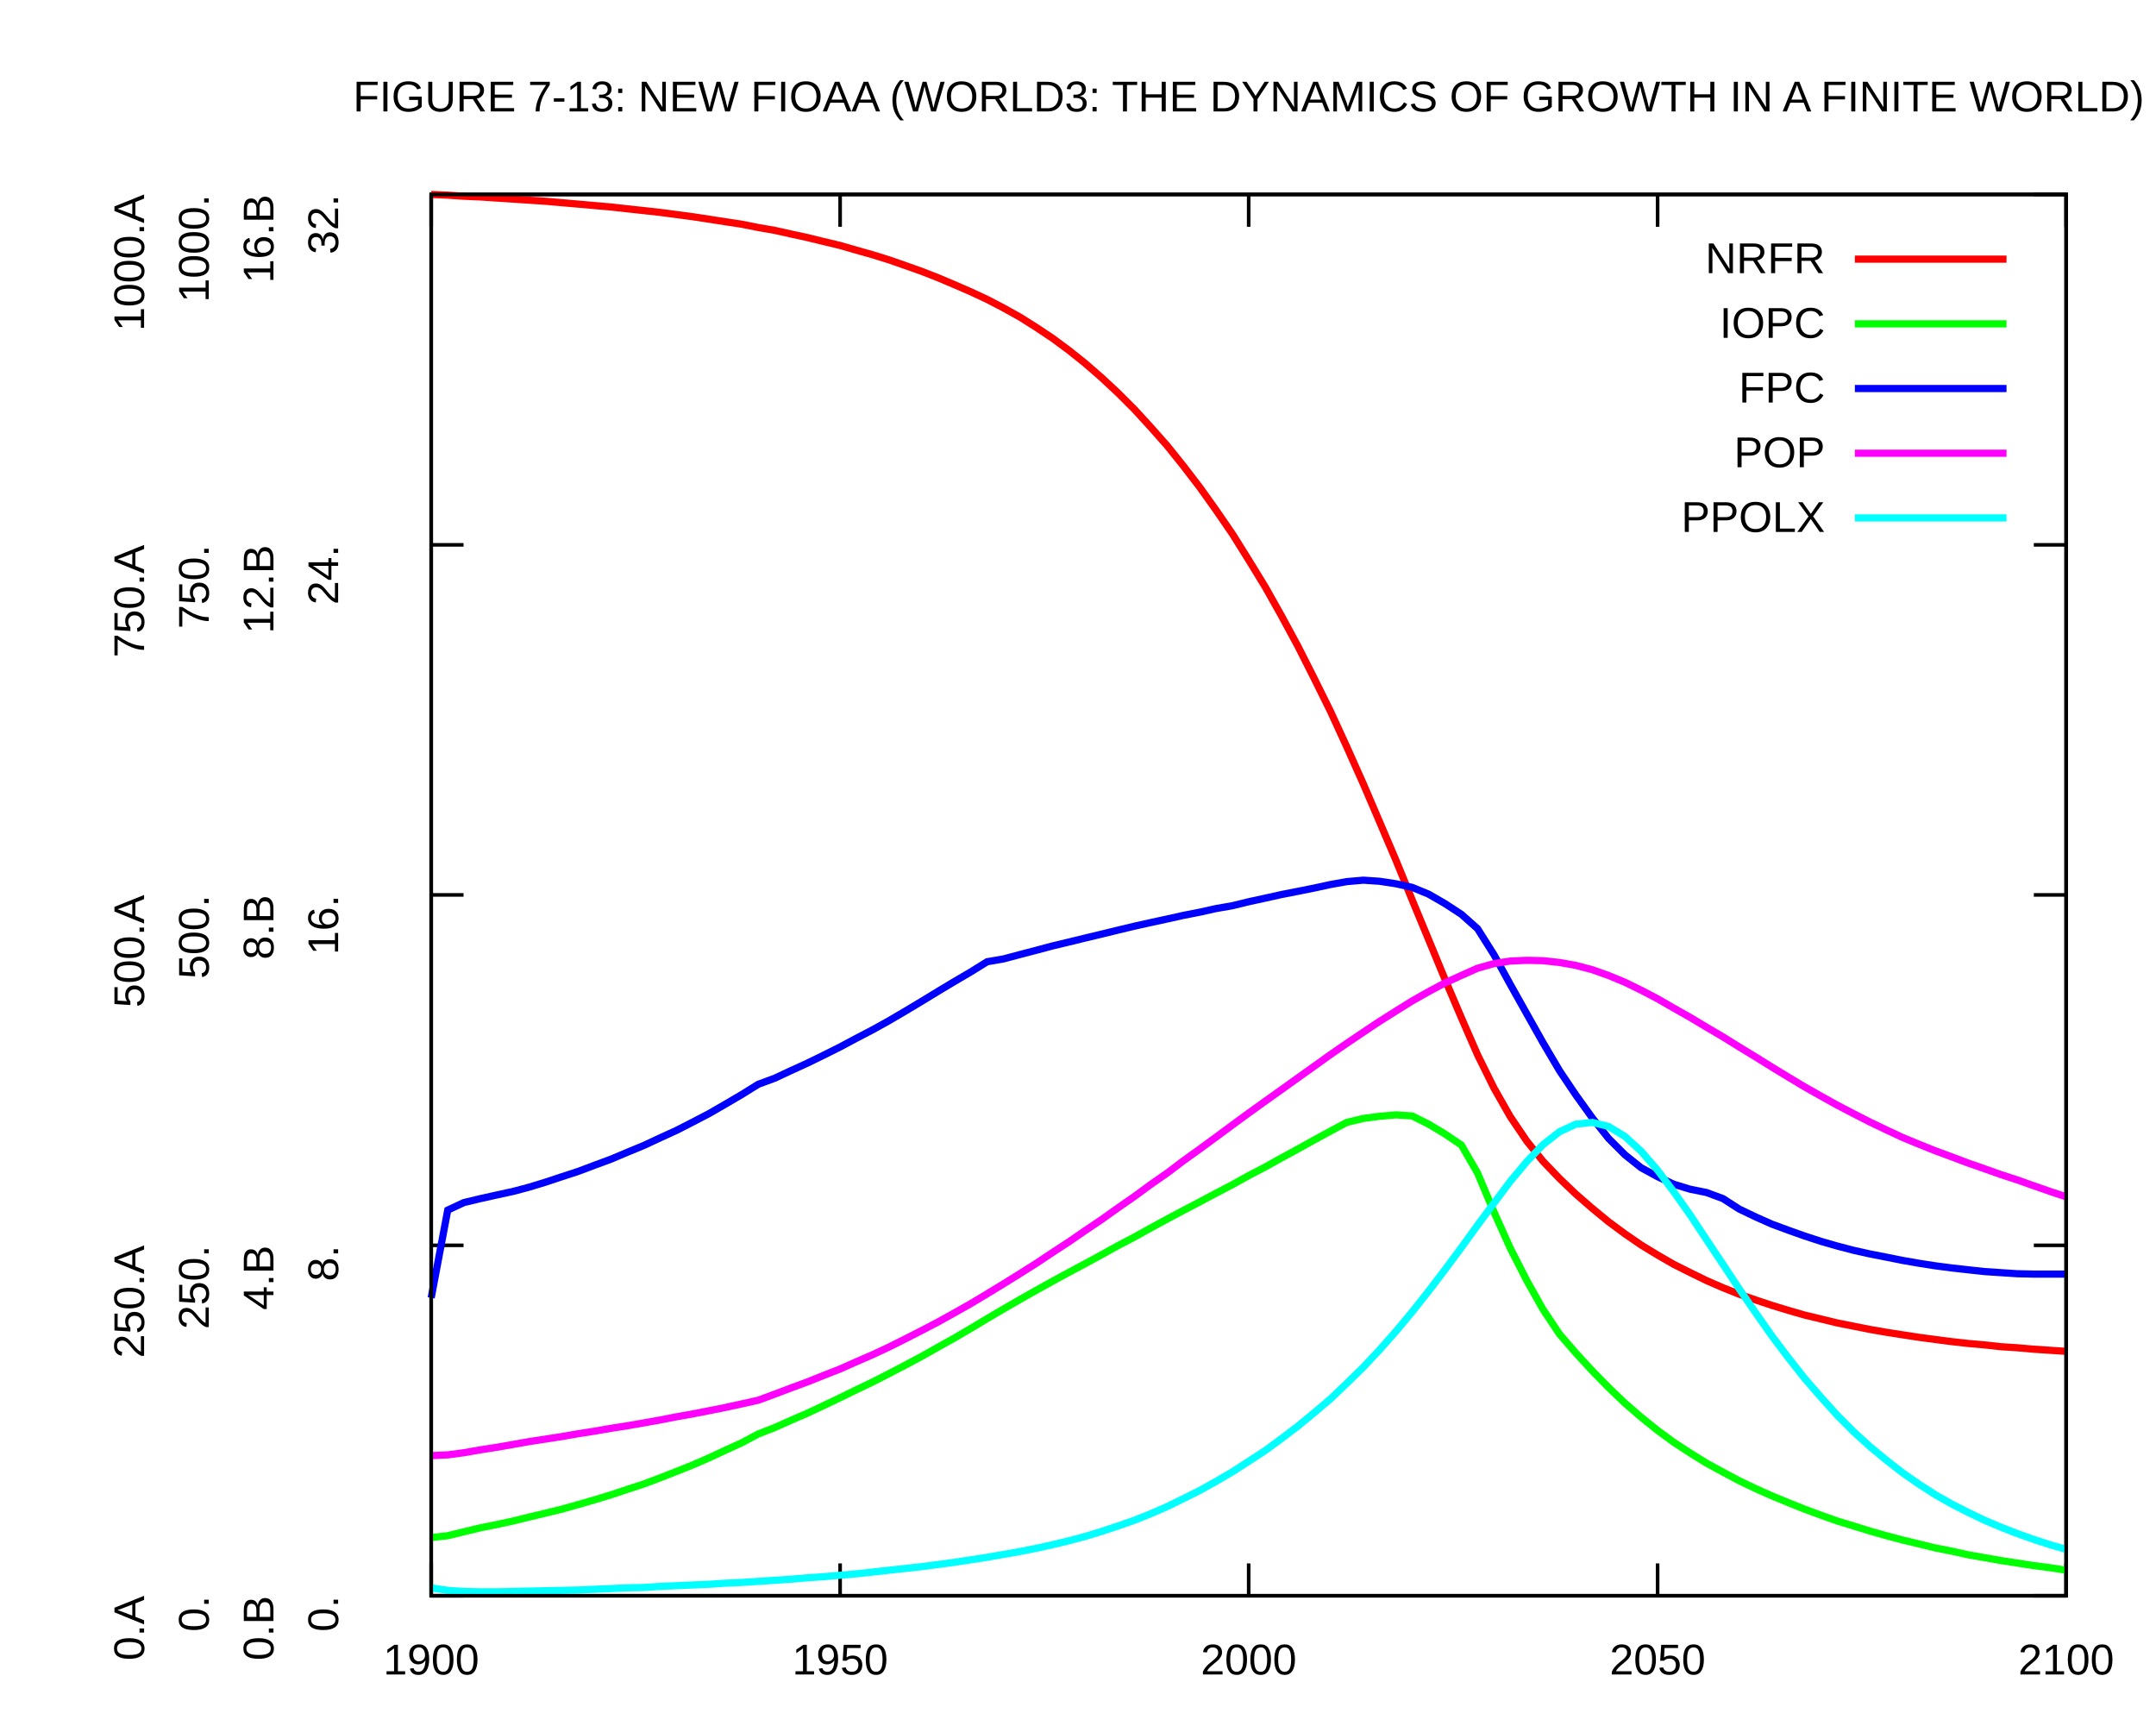
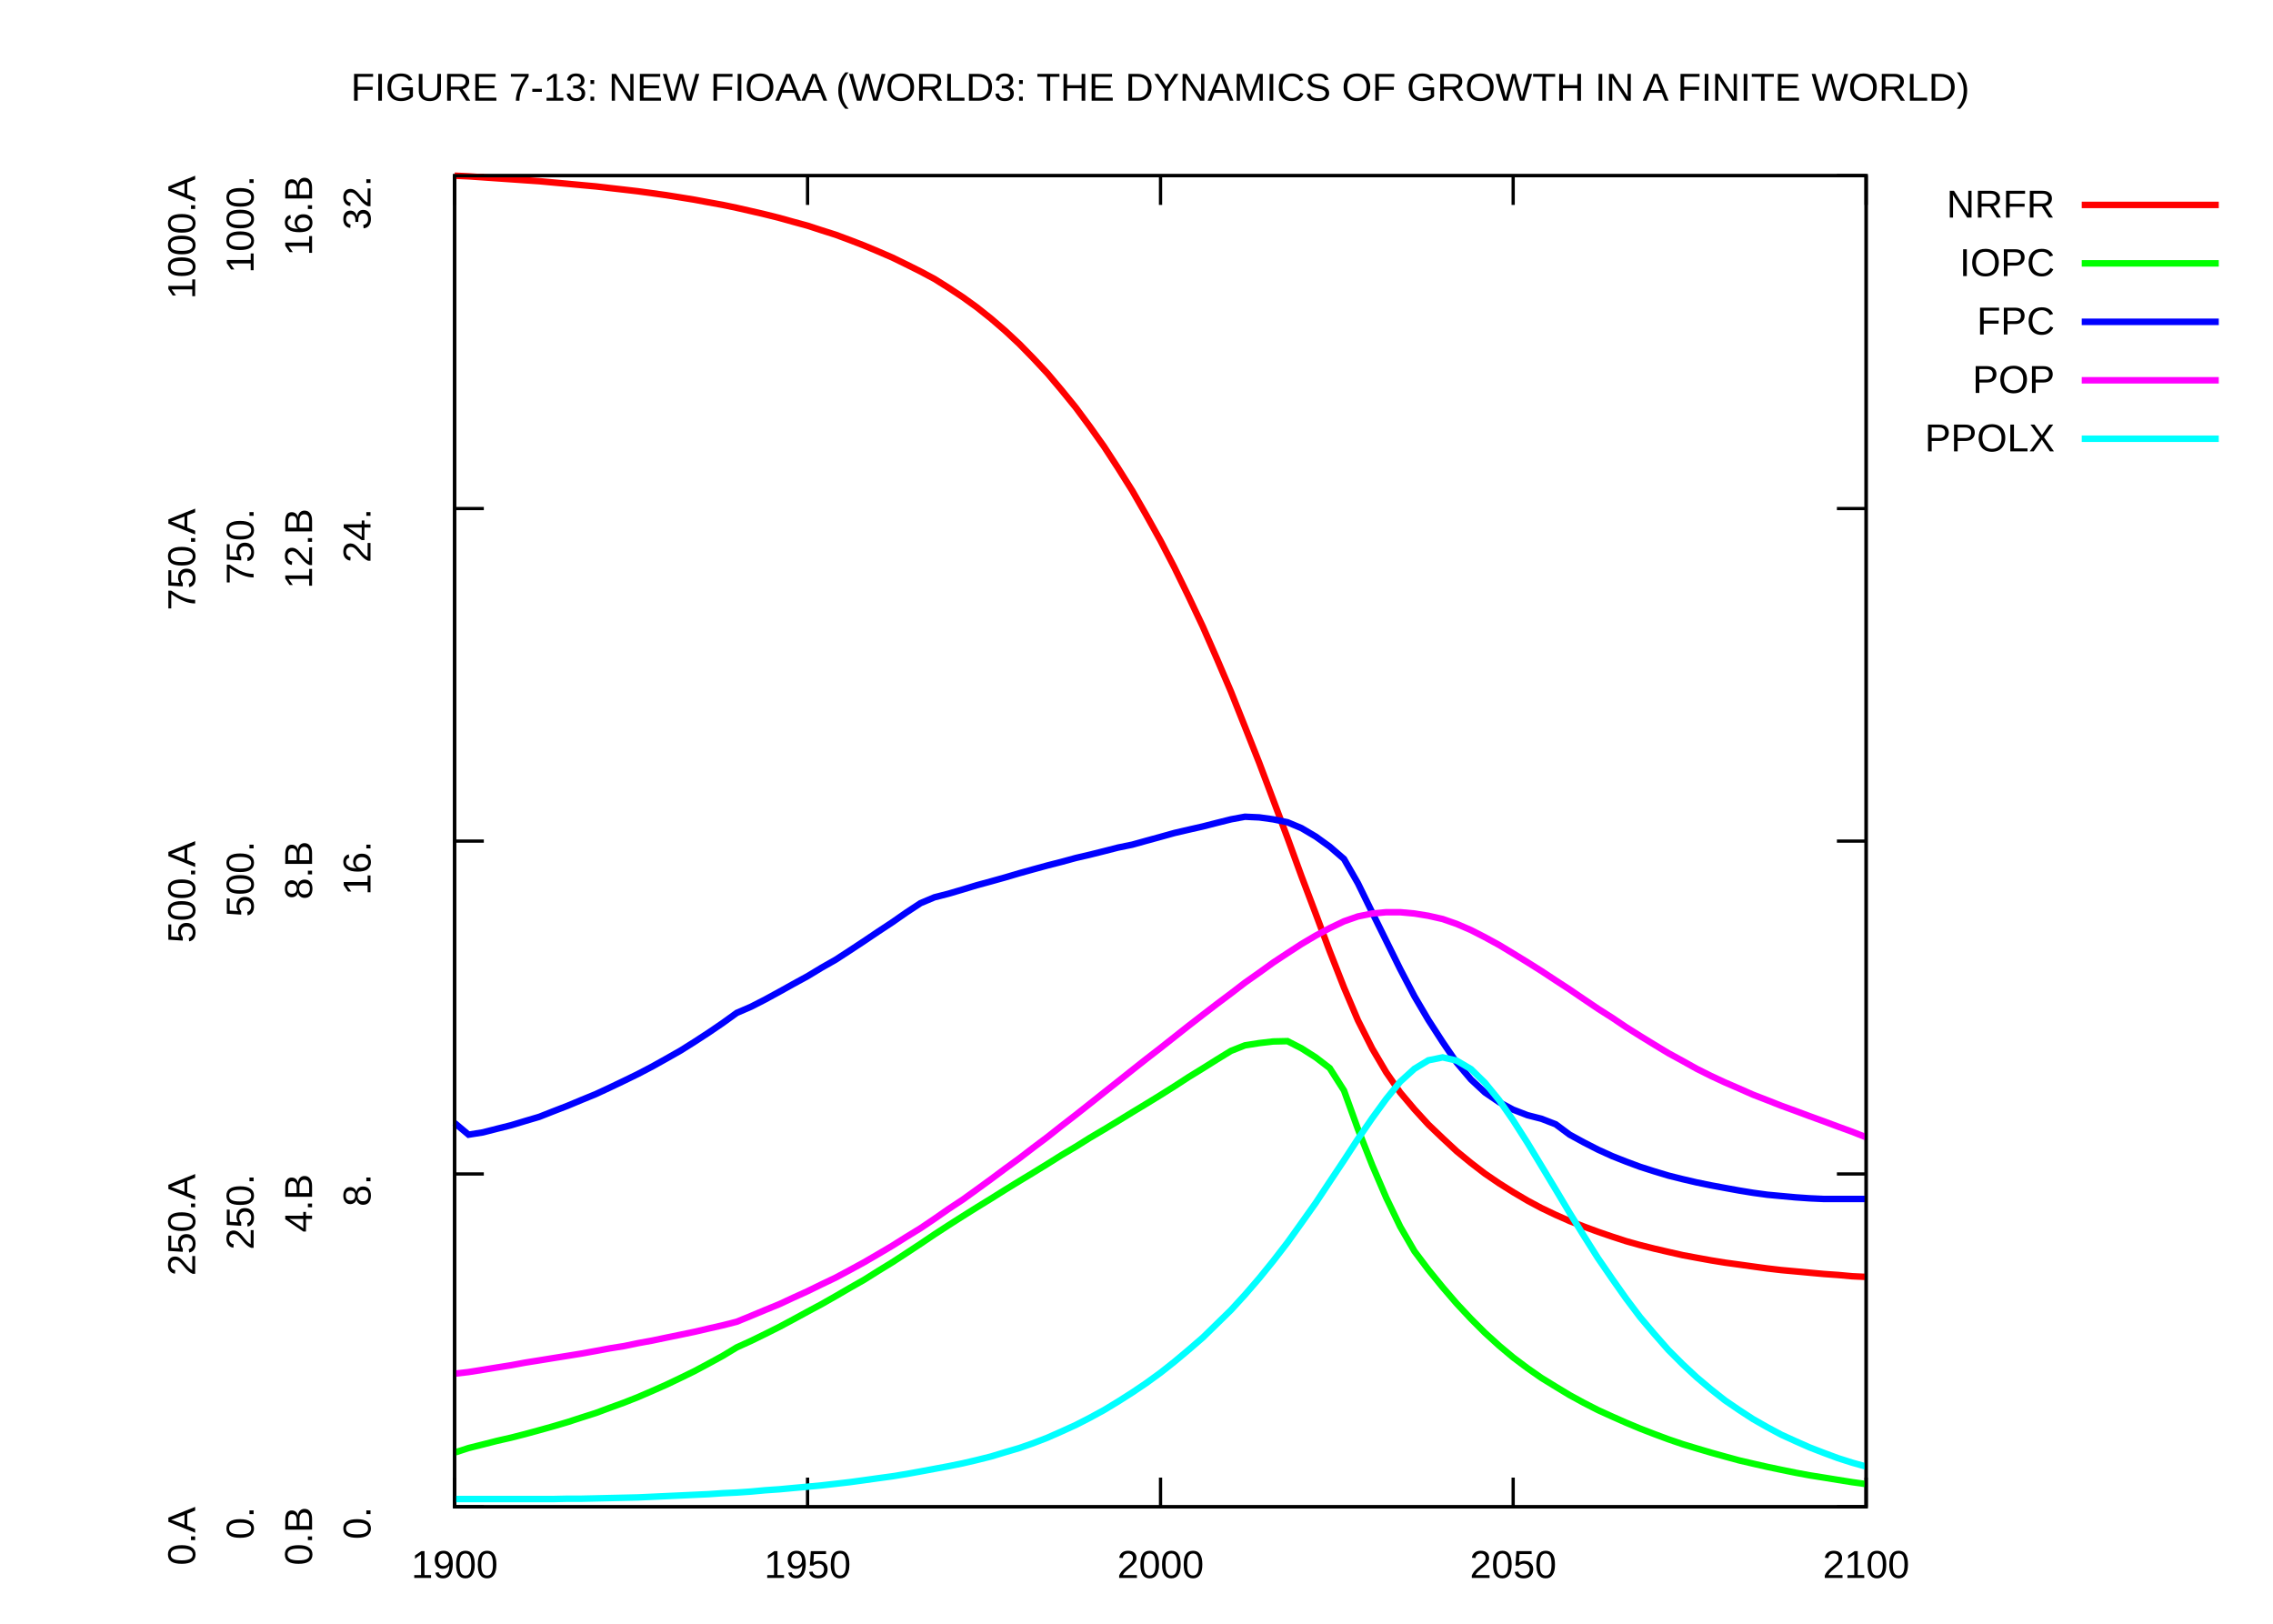
- <svg xmlns="http://www.w3.org/2000/svg" xmlns:xlink="http://www.w3.org/1999/xlink" width="600" height="480" viewBox="0 0 600 480">
+ <svg xmlns="http://www.w3.org/2000/svg" xmlns:xlink="http://www.w3.org/1999/xlink" width="700" height="500" viewBox="0 0 700 500">
  <g id="gnuplot_canvas">
-     <rect x="0" y="0" width="600" height="480" fill="none" />
+     <rect x="0" y="0" width="700" height="500" fill="none" />
    <defs>
      <circle id="gpDot" r="0.5" stroke-width="0.5" stroke="currentColor" />
      <path id="gpPt0" stroke-width="0.222" stroke="currentColor" d="M-1,0 h2 M0,-1 v2" />
      <path id="gpPt1" stroke-width="0.222" stroke="currentColor" d="M-1,-1 L1,1 M1,-1 L-1,1" />
      <path id="gpPt2" stroke-width="0.222" stroke="currentColor" d="M-1,0 L1,0 M0,-1 L0,1 M-1,-1 L1,1 M-1,1 L1,-1" />
      <rect id="gpPt3" stroke-width="0.222" stroke="currentColor" x="-1" y="-1" width="2" height="2" />
      <rect id="gpPt4" stroke-width="0.222" stroke="currentColor" fill="currentColor" x="-1" y="-1" width="2" height="2" />
      <circle id="gpPt5" stroke-width="0.222" stroke="currentColor" cx="0" cy="0" r="1" />
      <use xlink:href="#gpPt5" id="gpPt6" fill="currentColor" stroke="none" />
      <path id="gpPt7" stroke-width="0.222" stroke="currentColor" d="M0,-1.33 L-1.33,0.67 L1.33,0.67 z" />
      <use xlink:href="#gpPt7" id="gpPt8" fill="currentColor" stroke="none" />
      <use xlink:href="#gpPt7" id="gpPt9" stroke="currentColor" transform="rotate(180)" />
      <use xlink:href="#gpPt9" id="gpPt10" fill="currentColor" stroke="none" />
      <use xlink:href="#gpPt3" id="gpPt11" stroke="currentColor" transform="rotate(45)" />
      <use xlink:href="#gpPt11" id="gpPt12" fill="currentColor" stroke="none" />
      <path id="gpPt13" stroke-width="0.222" stroke="currentColor" d="M0,1.330 L1.265,0.411 L0.782,-1.067 L-0.782,-1.076 L-1.265,0.411 z" />
      <use xlink:href="#gpPt13" id="gpPt14" fill="currentColor" stroke="none" />
      <filter id="textbox" filterUnits="objectBoundingBox" x="0" y="0" height="1" width="1">
        <feFlood flood-color="white" flood-opacity="1" result="bgnd" />
        <feComposite in="SourceGraphic" in2="bgnd" operator="atop" />
      </filter>
      <filter id="greybox" filterUnits="objectBoundingBox" x="0" y="0" height="1" width="1">
        <feFlood flood-color="lightgrey" flood-opacity="1" result="grey" />
        <feComposite in="SourceGraphic" in2="grey" operator="atop" />
      </filter>
    </defs>
    <g fill="none" color="white" stroke="black" stroke-width="1.00" stroke-linecap="butt" stroke-linejoin="miter">
</g>
    <g fill="none" color="black" stroke="currentColor" stroke-width="1.00" stroke-linecap="butt" stroke-linejoin="miter">
-       <path stroke="black" d="M120.0,444.0 L129.0,444.0 M575.0,444.0 L566.0,444.0  " />
-       <g transform="translate(40.1,444.0) rotate(-90)" stroke="none" fill="black" font-family="Arial" font-size="12.00" text-anchor="end">
+       <path stroke="black" d="M140.0,464.0 L149.0,464.0 M574.7,464.0 L565.7,464.0  " />
+       <g transform="translate(60.1,464.0) rotate(-90)" stroke="none" fill="black" font-family="Arial" font-size="12.00" text-anchor="end">
        <text>
          <tspan font-family="Arial">0.A</tspan>
        </text>
      </g>
-       <g transform="translate(58.1,444.0) rotate(-90)" stroke="none" fill="black" font-family="Arial" font-size="12.00" text-anchor="end">
+       <g transform="translate(78.1,464.0) rotate(-90)" stroke="none" fill="black" font-family="Arial" font-size="12.00" text-anchor="end">
        <text>
          <tspan font-family="Arial">0.</tspan>
        </text>
      </g>
-       <g transform="translate(76.1,444.0) rotate(-90)" stroke="none" fill="black" font-family="Arial" font-size="12.00" text-anchor="end">
+       <g transform="translate(96.1,464.0) rotate(-90)" stroke="none" fill="black" font-family="Arial" font-size="12.00" text-anchor="end">
        <text>
          <tspan font-family="Arial">0.B</tspan>
        </text>
      </g>
-       <g transform="translate(94.1,444.0) rotate(-90)" stroke="none" fill="black" font-family="Arial" font-size="12.00" text-anchor="end">
+       <g transform="translate(114.1,464.0) rotate(-90)" stroke="none" fill="black" font-family="Arial" font-size="12.00" text-anchor="end">
        <text>
          <tspan font-family="Arial">0.</tspan>
        </text>
      </g>
    </g>
    <g fill="none" color="black" stroke="currentColor" stroke-width="1.00" stroke-linecap="butt" stroke-linejoin="miter">
-       <path stroke="black" d="M120.0,346.5 L129.0,346.5 M575.0,346.5 L566.0,346.5  " />
-       <g transform="translate(40.1,346.5) rotate(-90)" stroke="none" fill="black" font-family="Arial" font-size="12.00" text-anchor="end">
+       <path stroke="black" d="M140.0,361.5 L149.0,361.5 M574.7,361.5 L565.7,361.5  " />
+       <g transform="translate(60.1,361.5) rotate(-90)" stroke="none" fill="black" font-family="Arial" font-size="12.00" text-anchor="end">
        <text>
          <tspan font-family="Arial">250.A</tspan>
        </text>
      </g>
-       <g transform="translate(58.1,346.5) rotate(-90)" stroke="none" fill="black" font-family="Arial" font-size="12.00" text-anchor="end">
+       <g transform="translate(78.1,361.5) rotate(-90)" stroke="none" fill="black" font-family="Arial" font-size="12.00" text-anchor="end">
        <text>
          <tspan font-family="Arial">250.</tspan>
        </text>
      </g>
-       <g transform="translate(76.1,346.5) rotate(-90)" stroke="none" fill="black" font-family="Arial" font-size="12.00" text-anchor="end">
+       <g transform="translate(96.1,361.5) rotate(-90)" stroke="none" fill="black" font-family="Arial" font-size="12.00" text-anchor="end">
        <text>
          <tspan font-family="Arial">4.B</tspan>
        </text>
      </g>
-       <g transform="translate(94.1,346.5) rotate(-90)" stroke="none" fill="black" font-family="Arial" font-size="12.00" text-anchor="end">
+       <g transform="translate(114.1,361.5) rotate(-90)" stroke="none" fill="black" font-family="Arial" font-size="12.00" text-anchor="end">
        <text>
          <tspan font-family="Arial">8.</tspan>
        </text>
      </g>
    </g>
    <g fill="none" color="black" stroke="currentColor" stroke-width="1.00" stroke-linecap="butt" stroke-linejoin="miter">
-       <path stroke="black" d="M120.0,249.0 L129.0,249.0 M575.0,249.0 L566.0,249.0  " />
-       <g transform="translate(40.1,249.0) rotate(-90)" stroke="none" fill="black" font-family="Arial" font-size="12.00" text-anchor="end">
+       <path stroke="black" d="M140.0,259.0 L149.0,259.0 M574.7,259.0 L565.7,259.0  " />
+       <g transform="translate(60.1,259.0) rotate(-90)" stroke="none" fill="black" font-family="Arial" font-size="12.00" text-anchor="end">
        <text>
          <tspan font-family="Arial">500.A</tspan>
        </text>
      </g>
-       <g transform="translate(58.1,249.0) rotate(-90)" stroke="none" fill="black" font-family="Arial" font-size="12.00" text-anchor="end">
+       <g transform="translate(78.1,259.0) rotate(-90)" stroke="none" fill="black" font-family="Arial" font-size="12.00" text-anchor="end">
        <text>
          <tspan font-family="Arial">500.</tspan>
        </text>
      </g>
-       <g transform="translate(76.1,249.0) rotate(-90)" stroke="none" fill="black" font-family="Arial" font-size="12.00" text-anchor="end">
+       <g transform="translate(96.1,259.0) rotate(-90)" stroke="none" fill="black" font-family="Arial" font-size="12.00" text-anchor="end">
        <text>
          <tspan font-family="Arial">8.B</tspan>
        </text>
      </g>
-       <g transform="translate(94.1,249.0) rotate(-90)" stroke="none" fill="black" font-family="Arial" font-size="12.00" text-anchor="end">
+       <g transform="translate(114.1,259.0) rotate(-90)" stroke="none" fill="black" font-family="Arial" font-size="12.00" text-anchor="end">
        <text>
          <tspan font-family="Arial">16.</tspan>
        </text>
      </g>
    </g>
    <g fill="none" color="black" stroke="currentColor" stroke-width="1.00" stroke-linecap="butt" stroke-linejoin="miter">
-       <path stroke="black" d="M120.0,151.6 L129.0,151.6 M575.0,151.6 L566.0,151.6  " />
-       <g transform="translate(40.1,151.6) rotate(-90)" stroke="none" fill="black" font-family="Arial" font-size="12.00" text-anchor="end">
+       <path stroke="black" d="M140.0,156.6 L149.0,156.6 M574.7,156.6 L565.7,156.6  " />
+       <g transform="translate(60.1,156.6) rotate(-90)" stroke="none" fill="black" font-family="Arial" font-size="12.00" text-anchor="end">
        <text>
          <tspan font-family="Arial">750.A</tspan>
        </text>
      </g>
-       <g transform="translate(58.1,151.6) rotate(-90)" stroke="none" fill="black" font-family="Arial" font-size="12.00" text-anchor="end">
+       <g transform="translate(78.1,156.6) rotate(-90)" stroke="none" fill="black" font-family="Arial" font-size="12.00" text-anchor="end">
        <text>
          <tspan font-family="Arial">750.</tspan>
        </text>
      </g>
-       <g transform="translate(76.1,151.6) rotate(-90)" stroke="none" fill="black" font-family="Arial" font-size="12.00" text-anchor="end">
+       <g transform="translate(96.1,156.6) rotate(-90)" stroke="none" fill="black" font-family="Arial" font-size="12.00" text-anchor="end">
        <text>
          <tspan font-family="Arial">12.B</tspan>
        </text>
      </g>
-       <g transform="translate(94.1,151.6) rotate(-90)" stroke="none" fill="black" font-family="Arial" font-size="12.00" text-anchor="end">
+       <g transform="translate(114.1,156.6) rotate(-90)" stroke="none" fill="black" font-family="Arial" font-size="12.00" text-anchor="end">
        <text>
          <tspan font-family="Arial">24.</tspan>
        </text>
      </g>
    </g>
    <g fill="none" color="black" stroke="currentColor" stroke-width="1.00" stroke-linecap="butt" stroke-linejoin="miter">
-       <path stroke="black" d="M120.0,54.1 L129.0,54.1 M575.0,54.1 L566.0,54.1  " />
-       <g transform="translate(40.1,54.1) rotate(-90)" stroke="none" fill="black" font-family="Arial" font-size="12.00" text-anchor="end">
+       <path stroke="black" d="M140.0,54.1 L149.0,54.1 M574.7,54.1 L565.7,54.1  " />
+       <g transform="translate(60.1,54.1) rotate(-90)" stroke="none" fill="black" font-family="Arial" font-size="12.00" text-anchor="end">
        <text>
          <tspan font-family="Arial">1000.A</tspan>
        </text>
      </g>
-       <g transform="translate(58.1,54.1) rotate(-90)" stroke="none" fill="black" font-family="Arial" font-size="12.00" text-anchor="end">
+       <g transform="translate(78.1,54.1) rotate(-90)" stroke="none" fill="black" font-family="Arial" font-size="12.00" text-anchor="end">
        <text>
          <tspan font-family="Arial">1000.</tspan>
        </text>
      </g>
-       <g transform="translate(76.1,54.1) rotate(-90)" stroke="none" fill="black" font-family="Arial" font-size="12.00" text-anchor="end">
+       <g transform="translate(96.1,54.1) rotate(-90)" stroke="none" fill="black" font-family="Arial" font-size="12.00" text-anchor="end">
        <text>
          <tspan font-family="Arial">16.B</tspan>
        </text>
      </g>
-       <g transform="translate(94.1,54.1) rotate(-90)" stroke="none" fill="black" font-family="Arial" font-size="12.00" text-anchor="end">
+       <g transform="translate(114.1,54.1) rotate(-90)" stroke="none" fill="black" font-family="Arial" font-size="12.00" text-anchor="end">
        <text>
          <tspan font-family="Arial">32.</tspan>
        </text>
      </g>
    </g>
    <g fill="none" color="black" stroke="currentColor" stroke-width="1.00" stroke-linecap="butt" stroke-linejoin="miter">
-       <path stroke="black" d="M120.0,444.0 L120.0,435.0 M120.0,54.1 L120.0,63.1  " />
-       <g transform="translate(120.0,465.9)" stroke="none" fill="black" font-family="Arial" font-size="12.00" text-anchor="middle">
+       <path stroke="black" d="M140.0,464.0 L140.0,455.0 M140.0,54.1 L140.0,63.1  " />
+       <g transform="translate(140.0,485.9)" stroke="none" fill="black" font-family="Arial" font-size="12.00" text-anchor="middle">
        <text>
          <tspan font-family="Arial"> 1900</tspan>
        </text>
      </g>
    </g>
    <g fill="none" color="black" stroke="currentColor" stroke-width="1.00" stroke-linecap="butt" stroke-linejoin="miter">
-       <path stroke="black" d="M233.8,444.0 L233.8,435.0 M233.8,54.1 L233.8,63.1  " />
-       <g transform="translate(233.8,465.9)" stroke="none" fill="black" font-family="Arial" font-size="12.00" text-anchor="middle">
+       <path stroke="black" d="M248.7,464.0 L248.7,455.0 M248.7,54.1 L248.7,63.1  " />
+       <g transform="translate(248.7,485.9)" stroke="none" fill="black" font-family="Arial" font-size="12.00" text-anchor="middle">
        <text>
          <tspan font-family="Arial"> 1950</tspan>
        </text>
      </g>
    </g>
    <g fill="none" color="black" stroke="currentColor" stroke-width="1.00" stroke-linecap="butt" stroke-linejoin="miter">
-       <path stroke="black" d="M347.5,444.0 L347.5,435.0 M347.5,54.1 L347.5,63.1  " />
-       <g transform="translate(347.5,465.9)" stroke="none" fill="black" font-family="Arial" font-size="12.00" text-anchor="middle">
+       <path stroke="black" d="M357.4,464.0 L357.4,455.0 M357.4,54.1 L357.4,63.1  " />
+       <g transform="translate(357.4,485.9)" stroke="none" fill="black" font-family="Arial" font-size="12.00" text-anchor="middle">
        <text>
          <tspan font-family="Arial"> 2000</tspan>
        </text>
      </g>
    </g>
    <g fill="none" color="black" stroke="currentColor" stroke-width="1.00" stroke-linecap="butt" stroke-linejoin="miter">
-       <path stroke="black" d="M461.3,444.0 L461.3,435.0 M461.3,54.1 L461.3,63.1  " />
-       <g transform="translate(461.3,465.9)" stroke="none" fill="black" font-family="Arial" font-size="12.00" text-anchor="middle">
+       <path stroke="black" d="M466.0,464.0 L466.0,455.0 M466.0,54.1 L466.0,63.1  " />
+       <g transform="translate(466.0,485.9)" stroke="none" fill="black" font-family="Arial" font-size="12.00" text-anchor="middle">
        <text>
          <tspan font-family="Arial"> 2050</tspan>
        </text>
      </g>
    </g>
    <g fill="none" color="black" stroke="currentColor" stroke-width="1.00" stroke-linecap="butt" stroke-linejoin="miter">
-       <path stroke="black" d="M575.0,444.0 L575.0,435.0 M575.0,54.1 L575.0,63.1  " />
-       <g transform="translate(575.0,465.9)" stroke="none" fill="black" font-family="Arial" font-size="12.00" text-anchor="middle">
+       <path stroke="black" d="M574.7,464.0 L574.7,455.0 M574.7,54.1 L574.7,63.1  " />
+       <g transform="translate(574.7,485.9)" stroke="none" fill="black" font-family="Arial" font-size="12.00" text-anchor="middle">
        <text>
          <tspan font-family="Arial"> 2100</tspan>
        </text>
      </g>
    </g>
    <g fill="none" color="black" stroke="currentColor" stroke-width="1.00" stroke-linecap="butt" stroke-linejoin="miter">
</g>
    <g fill="none" color="black" stroke="currentColor" stroke-width="1.00" stroke-linecap="butt" stroke-linejoin="miter">
-       <path stroke="black" d="M120.0,54.1 L120.0,444.0 L575.0,444.0 L575.0,54.1 L120.0,54.1 Z  " />
-     </g>
-     <g fill="none" color="black" stroke="currentColor" stroke-width="1.00" stroke-linecap="butt" stroke-linejoin="miter">
-       <g transform="translate(347.5,31.0)" stroke="none" fill="black" font-family="Arial" font-size="12.00" text-anchor="middle">
+       <path stroke="black" d="M140.0,54.1 L140.0,464.0 L574.7,464.0 L574.7,54.1 L140.0,54.1 Z  " />
+     </g>
+     <g fill="none" color="black" stroke="currentColor" stroke-width="1.00" stroke-linecap="butt" stroke-linejoin="miter">
+       <g transform="translate(357.3,31.0)" stroke="none" fill="black" font-family="Arial" font-size="12.00" text-anchor="middle">
        <text>
          <tspan font-family="Arial">FIGURE 7-13: NEW FIOAA (WORLD3: THE DYNAMICS OF GROWTH IN A FINITE WORLD)</tspan>
        </text>
      </g>
    </g>
    <g id="gnuplot_plot_1">
      <g fill="none" color="white" stroke="black" stroke-width="2.00" stroke-linecap="butt" stroke-linejoin="miter">
</g>
      <g fill="none" color="black" stroke="currentColor" stroke-width="2.00" stroke-linecap="butt" stroke-linejoin="miter">
-         <g transform="translate(507.9,76.0)" stroke="none" fill="black" font-family="Arial" font-size="12.00" text-anchor="end">
+         <g transform="translate(632.8,67.0)" stroke="none" fill="black" font-family="Arial" font-size="12.00" text-anchor="end">
          <text>
            <tspan font-family="Arial">NRFR</tspan>
          </text>
        </g>
      </g>
      <g fill="none" color="black" stroke="currentColor" stroke-width="2.00" stroke-linecap="butt" stroke-linejoin="miter">
-         <path stroke="rgb(255,   0,   0)" d="M516.2,72.1 L558.4,72.1 M120.0,54.1 L124.6,54.3 L129.1,54.6 L133.7,54.8 L138.2,55.1 L142.8,55.4   L147.3,55.7 L151.9,56.0 L156.4,56.4 L161.0,56.8 L165.5,57.2 L170.1,57.6 L174.6,58.1 L179.2,58.6   L183.7,59.1 L188.3,59.7 L192.8,60.3 L197.4,61.0 L201.9,61.7 L206.5,62.4 L211.0,63.3 L215.6,64.1   L220.1,65.1 L224.7,66.1 L229.2,67.2 L233.8,68.3 L238.3,69.6 L242.9,70.9 L247.4,72.3 L252.0,73.9   L256.5,75.5 L261.1,77.3 L265.6,79.2 L270.2,81.2 L274.7,83.3 L279.3,85.7 L283.8,88.2 L288.4,91.1   L292.9,94.1 L297.5,97.5 L302.0,101.1 L306.6,105.1 L311.1,109.3 L315.7,113.9 L320.2,118.8 L324.8,124.0   L329.3,129.6 L333.9,135.6 L338.4,141.9 L343.0,148.6 L347.5,155.8 L352.1,163.3 L356.6,171.3 L361.2,179.8   L365.7,188.7 L370.3,198.0 L374.8,207.8 L379.4,218.1 L383.9,228.6 L388.5,239.4 L393.0,250.4 L397.6,261.5   L402.1,272.4 L406.7,283.2 L411.2,293.5 L415.8,302.8 L420.3,310.7 L424.9,317.5 L429.4,323.1 L434.0,327.9   L438.5,332.2 L443.1,336.2 L447.6,339.9 L452.2,343.3 L456.7,346.4 L461.3,349.2 L465.8,351.8 L470.4,354.1   L474.9,356.3 L479.5,358.3 L484.0,360.1 L488.6,361.7 L493.1,363.2 L497.7,364.6 L502.2,365.9 L506.8,367.0   L511.3,368.1 L515.9,369.0 L520.4,369.9 L525.0,370.7 L529.5,371.4 L534.1,372.1 L538.6,372.7 L543.2,373.3   L547.7,373.8 L552.3,374.2 L556.8,374.7 L561.4,375.0 L565.9,375.4 L570.5,375.7 L575.0,376.0  " />
+         <path stroke="rgb(255,   0,   0)" d="M641.1,63.1 L683.3,63.1 M140.0,54.1 L144.3,54.3 L148.7,54.6 L153.0,54.9 L157.4,55.2 L161.7,55.5   L166.1,55.8 L170.4,56.2 L174.8,56.6 L179.1,57.0 L183.5,57.4 L187.8,57.9 L192.2,58.4 L196.5,58.9   L200.9,59.5 L205.2,60.1 L209.6,60.8 L213.9,61.5 L218.2,62.3 L222.6,63.1 L226.9,64.0 L231.3,65.0   L235.6,66.0 L240.0,67.1 L244.3,68.3 L248.7,69.5 L253.0,70.9 L257.4,72.3 L261.7,73.9 L266.1,75.6   L270.4,77.4 L274.8,79.3 L279.1,81.4 L283.5,83.6 L287.8,85.9 L292.1,88.6 L296.5,91.5 L300.8,94.6   L305.2,98.1 L309.5,101.8 L313.9,105.9 L318.2,110.3 L322.6,115.0 L326.9,120.1 L331.3,125.5 L335.6,131.3   L340.0,137.5 L344.3,144.1 L348.7,151.1 L353.0,158.6 L357.4,166.5 L361.7,174.8 L366.0,183.6 L370.4,192.9   L374.7,202.7 L379.1,213.0 L383.4,223.8 L387.8,234.9 L392.1,246.3 L396.5,258.0 L400.8,269.8 L405.2,281.4   L409.5,292.9 L413.9,304.1 L418.2,314.2 L422.6,322.9 L426.9,330.2 L431.2,336.4 L435.6,341.6 L439.9,346.3   L444.3,350.5 L448.6,354.5 L453.0,358.1 L457.3,361.4 L461.7,364.4 L466.0,367.1 L470.4,369.7 L474.7,372.0   L479.1,374.1 L483.4,376.0 L487.8,377.7 L492.1,379.3 L496.5,380.8 L500.8,382.2 L505.1,383.4 L509.5,384.5   L513.8,385.5 L518.2,386.5 L522.5,387.3 L526.9,388.1 L531.2,388.8 L535.6,389.4 L539.9,390.0 L544.3,390.6   L548.6,391.1 L553.0,391.5 L557.3,391.9 L561.7,392.3 L566.0,392.6 L570.4,393.0 L574.7,393.2  " />
      </g>
    </g>
    <g id="gnuplot_plot_2">
      <g fill="none" color="black" stroke="currentColor" stroke-width="2.00" stroke-linecap="butt" stroke-linejoin="miter">
-         <g transform="translate(507.9,94.0)" stroke="none" fill="black" font-family="Arial" font-size="12.00" text-anchor="end">
+         <g transform="translate(632.8,85.0)" stroke="none" fill="black" font-family="Arial" font-size="12.00" text-anchor="end">
          <text>
            <tspan font-family="Arial">IOPC</tspan>
          </text>
        </g>
      </g>
      <g fill="none" color="black" stroke="currentColor" stroke-width="2.00" stroke-linecap="butt" stroke-linejoin="miter">
-         <path stroke="rgb(  0, 255,   0)" d="M516.2,90.1 L558.4,90.1 M120.0,427.8 L124.6,427.3 L129.1,426.2 L133.7,425.1 L138.2,424.2 L142.8,423.2   L147.3,422.1 L151.9,421.0 L156.4,419.9 L161.0,418.6 L165.5,417.3 L170.1,415.9 L174.6,414.4 L179.2,412.9   L183.7,411.2 L188.3,409.4 L192.8,407.6 L197.4,405.6 L201.9,403.5 L206.5,401.4 L211.0,399.0 L215.6,397.2   L220.1,395.2 L224.7,393.2 L229.2,391.1 L233.8,388.9 L238.3,386.7 L242.9,384.5 L247.4,382.2 L252.0,379.8   L256.5,377.4 L261.1,374.8 L265.6,372.3 L270.2,369.6 L274.7,366.9 L279.3,364.2 L283.8,361.6 L288.4,359.0   L292.9,356.5 L297.5,354.0 L302.0,351.6 L306.6,349.1 L311.1,346.6 L315.7,344.2 L320.2,341.7 L324.8,339.2   L329.3,336.8 L333.9,334.4 L338.4,332.0 L343.0,329.6 L347.5,327.1 L352.1,324.7 L356.6,322.2 L361.2,319.7   L365.7,317.2 L370.3,314.7 L374.8,312.3 L379.4,311.2 L383.9,310.6 L388.5,310.2 L393.0,310.5 L397.6,312.8   L402.1,315.5 L406.7,318.6 L411.2,326.4 L415.8,337.3 L420.3,347.3 L424.9,356.3 L429.4,364.3 L434.0,371.2   L438.5,376.4 L443.1,381.4 L447.6,386.0 L452.2,390.4 L456.7,394.3 L461.3,398.0 L465.8,401.3 L470.4,404.3   L474.9,407.1 L479.5,409.6 L484.0,412.0 L488.6,414.2 L493.1,416.2 L497.7,418.1 L502.2,419.9 L506.8,421.6   L511.3,423.2 L515.9,424.6 L520.4,426.0 L525.0,427.3 L529.5,428.5 L534.1,429.6 L538.6,430.7 L543.2,431.6   L547.7,432.6 L552.3,433.4 L556.8,434.2 L561.4,434.9 L565.9,435.6 L570.5,436.2 L575.0,436.9  " />
+         <path stroke="rgb(  0, 255,   0)" d="M641.1,81.1 L683.3,81.1 M140.0,447.3 L144.3,445.9 L148.7,444.8 L153.0,443.7 L157.4,442.7 L161.7,441.6   L166.1,440.4 L170.4,439.2 L174.8,437.9 L179.1,436.5 L183.5,435.1 L187.8,433.5 L192.2,431.9 L196.5,430.2   L200.9,428.3 L205.2,426.4 L209.6,424.3 L213.9,422.2 L218.2,419.9 L222.6,417.5 L226.9,414.9 L231.3,412.9   L235.6,410.8 L240.0,408.6 L244.3,406.3 L248.7,403.9 L253.0,401.6 L257.4,399.1 L261.7,396.6 L266.1,394.1   L270.4,391.4 L274.8,388.7 L279.1,385.9 L283.5,383.0 L287.8,380.1 L292.1,377.3 L296.5,374.5 L300.8,371.8   L305.2,369.1 L309.5,366.4 L313.9,363.7 L318.2,361.1 L322.6,358.4 L326.9,355.7 L331.3,353.1 L335.6,350.4   L340.0,347.8 L344.3,345.2 L348.7,342.5 L353.0,339.9 L357.4,337.2 L361.7,334.5 L366.0,331.7 L370.4,329.0   L374.7,326.3 L379.1,323.6 L383.4,321.9 L387.8,321.2 L392.1,320.7 L396.5,320.6 L400.8,322.8 L405.2,325.6   L409.5,328.9 L413.9,335.8 L418.2,347.7 L422.6,358.8 L426.9,368.8 L431.2,377.7 L435.6,385.3 L439.9,391.0   L444.3,396.4 L448.6,401.4 L453.0,406.1 L457.3,410.4 L461.7,414.4 L466.0,418.0 L470.4,421.3 L474.7,424.3   L479.1,427.0 L483.4,429.6 L487.8,432.0 L492.1,434.2 L496.5,436.2 L500.8,438.1 L505.1,439.9 L509.5,441.6   L513.8,443.2 L518.2,444.7 L522.5,446.0 L526.9,447.3 L531.2,448.5 L535.6,449.7 L539.9,450.7 L544.3,451.7   L548.6,452.6 L553.0,453.5 L557.3,454.3 L561.7,455.0 L566.0,455.7 L570.4,456.4 L574.7,457.0  " />
      </g>
    </g>
    <g id="gnuplot_plot_3">
      <g fill="none" color="black" stroke="currentColor" stroke-width="2.00" stroke-linecap="butt" stroke-linejoin="miter">
-         <g transform="translate(507.9,112.0)" stroke="none" fill="black" font-family="Arial" font-size="12.00" text-anchor="end">
+         <g transform="translate(632.8,103.0)" stroke="none" fill="black" font-family="Arial" font-size="12.00" text-anchor="end">
          <text>
            <tspan font-family="Arial">FPC</tspan>
          </text>
        </g>
      </g>
      <g fill="none" color="black" stroke="currentColor" stroke-width="2.00" stroke-linecap="butt" stroke-linejoin="miter">
-         <path stroke="rgb(  0,   0, 255)" d="M516.2,108.1 L558.4,108.1 M120.0,361.1 L124.6,336.7 L129.1,334.6 L133.7,333.5 L138.2,332.5 L142.8,331.5   L147.3,330.3 L151.9,328.9 L156.4,327.4 L161.0,325.9 L165.5,324.2 L170.1,322.5 L174.6,320.6 L179.2,318.7   L183.7,316.6 L188.3,314.5 L192.8,312.2 L197.4,309.8 L201.9,307.2 L206.5,304.5 L211.0,301.7 L215.6,300.0   L220.1,297.9 L224.7,295.8 L229.2,293.6 L233.8,291.3 L238.3,288.9 L242.9,286.5 L247.4,284.0 L252.0,281.3   L256.5,278.6 L261.1,275.8 L265.6,273.1 L270.2,270.4 L274.7,267.6 L279.3,266.8 L283.8,265.6 L288.4,264.4   L292.9,263.2 L297.5,262.1 L302.0,261.0 L306.6,259.9 L311.1,258.8 L315.7,257.7 L320.2,256.7 L324.8,255.7   L329.3,254.7 L333.9,253.8 L338.4,252.8 L343.0,252.0 L347.5,250.9 L352.1,249.9 L356.6,248.9 L361.2,248.0   L365.7,247.1 L370.3,246.1 L374.8,245.3 L379.4,244.9 L383.9,245.2 L388.5,245.9 L393.0,246.9 L397.6,248.8   L402.1,251.4 L406.7,254.4 L411.2,258.4 L415.8,265.7 L420.3,273.9 L424.9,282.1 L429.4,290.1 L434.0,297.9   L438.5,304.6 L443.1,311.0 L447.6,316.7 L452.2,321.3 L456.7,324.9 L461.3,327.4 L465.8,329.5 L470.4,330.9   L474.9,331.8 L479.5,333.5 L484.0,336.4 L488.6,338.6 L493.1,340.6 L497.7,342.3 L502.2,343.9 L506.8,345.4   L511.3,346.7 L515.9,347.9 L520.4,348.9 L525.0,349.8 L529.5,350.7 L534.1,351.5 L538.6,352.2 L543.2,352.8   L547.7,353.3 L552.3,353.8 L556.8,354.1 L561.4,354.4 L565.9,354.5 L570.5,354.5 L575.0,354.5  " />
+         <path stroke="rgb(  0,   0, 255)" d="M641.1,99.1 L683.3,99.1 M140.0,345.8 L144.3,349.4 L148.7,348.7 L153.0,347.6 L157.4,346.5 L161.7,345.2   L166.1,343.9 L170.4,342.2 L174.8,340.5 L179.1,338.7 L183.5,336.9 L187.8,334.9 L192.2,332.8 L196.5,330.7   L200.9,328.4 L205.2,326.0 L209.6,323.5 L213.9,320.8 L218.2,318.0 L222.6,315.0 L226.9,311.9 L231.3,310.0   L235.6,307.8 L240.0,305.4 L244.3,303.0 L248.7,300.6 L253.0,298.0 L257.4,295.5 L261.7,292.7 L266.1,289.8   L270.4,286.9 L274.8,284.0 L279.1,281.0 L283.5,278.1 L287.8,276.3 L292.1,275.2 L296.5,273.9 L300.8,272.6   L305.2,271.4 L309.5,270.2 L313.9,268.9 L318.2,267.7 L322.6,266.5 L326.9,265.4 L331.3,264.2 L335.6,263.2   L340.0,262.1 L344.3,261.0 L348.7,260.1 L353.0,258.9 L357.4,257.7 L361.7,256.5 L366.0,255.5 L370.4,254.5   L374.7,253.4 L379.1,252.3 L383.4,251.5 L387.8,251.7 L392.1,252.3 L396.5,253.2 L400.8,255.0 L405.2,257.6   L409.5,260.7 L413.9,264.5 L418.2,272.0 L422.6,281.0 L426.9,289.7 L431.2,298.4 L435.6,306.8 L439.9,314.1   L444.3,320.9 L448.6,327.2 L453.0,332.4 L457.3,336.4 L461.7,339.4 L466.0,341.7 L470.4,343.4 L474.7,344.5   L479.1,346.2 L483.4,349.4 L487.8,351.8 L492.1,354.0 L496.5,356.0 L500.8,357.7 L505.1,359.3 L509.5,360.7   L513.8,362.0 L518.2,363.1 L522.5,364.1 L526.9,365.0 L531.2,365.8 L535.6,366.6 L539.9,367.3 L544.3,367.9   L548.6,368.3 L553.0,368.7 L557.3,369.0 L561.7,369.2 L566.0,369.2 L570.4,369.2 L574.7,369.2  " />
      </g>
    </g>
    <g id="gnuplot_plot_4">
      <g fill="none" color="black" stroke="currentColor" stroke-width="2.00" stroke-linecap="butt" stroke-linejoin="miter">
-         <g transform="translate(507.9,130.0)" stroke="none" fill="black" font-family="Arial" font-size="12.00" text-anchor="end">
+         <g transform="translate(632.8,121.0)" stroke="none" fill="black" font-family="Arial" font-size="12.00" text-anchor="end">
          <text>
            <tspan font-family="Arial">POP</tspan>
          </text>
        </g>
      </g>
      <g fill="none" color="black" stroke="currentColor" stroke-width="2.00" stroke-linecap="butt" stroke-linejoin="miter">
-         <path stroke="rgb(255,   0, 255)" d="M516.2,126.1 L558.4,126.1 M120.0,405.0 L124.6,404.8 L129.1,404.2 L133.7,403.4 L138.2,402.7 L142.8,401.9   L147.3,401.1 L151.9,400.4 L156.4,399.7 L161.0,398.9 L165.5,398.2 L170.1,397.4 L174.6,396.7 L179.2,395.9   L183.7,395.1 L188.3,394.2 L192.8,393.4 L197.4,392.5 L201.9,391.6 L206.5,390.6 L211.0,389.6 L215.6,387.9   L220.1,386.2 L224.7,384.5 L229.2,382.7 L233.8,380.9 L238.3,378.9 L242.9,376.9 L247.4,374.8 L252.0,372.5   L256.5,370.2 L261.1,367.8 L265.6,365.3 L270.2,362.7 L274.7,360.0 L279.3,357.2 L283.8,354.4 L288.4,351.5   L292.9,348.5 L297.5,345.5 L302.0,342.4 L306.6,339.3 L311.1,336.1 L315.7,332.9 L320.2,329.6 L324.8,326.4   L329.3,323.0 L333.9,319.7 L338.4,316.4 L343.0,313.0 L347.5,309.7 L352.1,306.4 L356.6,303.2 L361.2,299.9   L365.7,296.7 L370.3,293.4 L374.8,290.3 L379.4,287.2 L383.9,284.2 L388.5,281.3 L393.0,278.5 L397.6,275.9   L402.1,273.5 L406.7,271.4 L411.2,269.4 L415.8,268.1 L420.3,267.4 L424.9,267.2 L429.4,267.3 L434.0,267.8   L438.5,268.6 L443.1,269.8 L447.6,271.4 L452.2,273.3 L456.7,275.5 L461.3,277.9 L465.8,280.5 L470.4,283.1   L474.9,285.8 L479.5,288.5 L484.0,291.3 L488.6,294.1 L493.1,296.9 L497.7,299.7 L502.2,302.4 L506.8,305.0   L511.3,307.5 L515.9,309.9 L520.4,312.2 L525.0,314.4 L529.5,316.5 L534.1,318.4 L538.6,320.2 L543.2,321.9   L547.7,323.6 L552.3,325.2 L556.8,326.8 L561.4,328.3 L565.9,329.9 L570.5,331.5 L575.0,333.0  " />
+         <path stroke="rgb(255,   0, 255)" d="M641.1,117.1 L683.3,117.1 M140.0,423.0 L144.3,422.5 L148.7,421.8 L153.0,421.1 L157.4,420.4 L161.7,419.6   L166.1,418.9 L170.4,418.2 L174.8,417.5 L179.1,416.8 L183.5,416.0 L187.8,415.2 L192.2,414.5 L196.5,413.6   L200.9,412.8 L205.2,411.9 L209.6,411.0 L213.9,410.1 L218.2,409.1 L222.6,408.1 L226.9,407.0 L231.3,405.2   L235.6,403.4 L240.0,401.6 L244.3,399.6 L248.7,397.6 L253.0,395.5 L257.4,393.4 L261.7,391.1 L266.1,388.7   L270.4,386.2 L274.8,383.6 L279.1,380.9 L283.5,378.2 L287.8,375.3 L292.1,372.3 L296.5,369.4 L300.8,366.3   L305.2,363.1 L309.5,359.9 L313.9,356.7 L318.2,353.4 L322.6,350.1 L326.9,346.7 L331.3,343.3 L335.6,339.9   L340.0,336.4 L344.3,333.0 L348.7,329.5 L353.0,326.1 L357.4,322.7 L361.7,319.3 L366.0,315.9 L370.4,312.5   L374.7,309.2 L379.1,305.9 L383.4,302.6 L387.8,299.5 L392.1,296.4 L396.5,293.5 L400.8,290.7 L405.2,288.1   L409.5,285.8 L413.9,283.7 L418.2,282.2 L422.6,281.3 L426.9,280.9 L431.2,280.9 L435.6,281.3 L439.9,282.0   L444.3,283.0 L448.6,284.5 L453.0,286.4 L457.3,288.6 L461.7,291.0 L466.0,293.6 L470.4,296.3 L474.7,299.0   L479.1,301.9 L483.4,304.7 L487.8,307.7 L492.1,310.6 L496.5,313.4 L500.8,316.3 L505.1,319.0 L509.5,321.7   L513.8,324.3 L518.2,326.7 L522.5,329.1 L526.9,331.3 L531.2,333.3 L535.6,335.2 L539.9,337.1 L544.3,338.8   L548.6,340.5 L553.0,342.1 L557.3,343.7 L561.7,345.3 L566.0,346.9 L570.4,348.5 L574.7,350.2  " />
      </g>
    </g>
    <g id="gnuplot_plot_5">
      <g fill="none" color="black" stroke="currentColor" stroke-width="2.00" stroke-linecap="butt" stroke-linejoin="miter">
-         <g transform="translate(507.9,148.0)" stroke="none" fill="black" font-family="Arial" font-size="12.00" text-anchor="end">
+         <g transform="translate(632.8,139.0)" stroke="none" fill="black" font-family="Arial" font-size="12.00" text-anchor="end">
          <text>
            <tspan font-family="Arial">PPOLX</tspan>
          </text>
        </g>
      </g>
      <g fill="none" color="black" stroke="currentColor" stroke-width="2.00" stroke-linecap="butt" stroke-linejoin="miter">
-         <path stroke="rgb(  0, 255, 255)" d="M516.2,144.1 L558.4,144.1 M120.0,441.8 L124.6,442.5 L129.1,442.8 L133.7,442.9 L138.2,442.9 L142.8,442.8   L147.3,442.7 L151.9,442.6 L156.4,442.5 L161.0,442.4 L165.5,442.2 L170.1,442.0 L174.6,441.8 L179.2,441.7   L183.7,441.4 L188.3,441.2 L192.8,441.0 L197.4,440.8 L201.9,440.5 L206.5,440.3 L211.0,440.0 L215.6,439.7   L220.1,439.4 L224.7,439.0 L229.2,438.7 L233.8,438.3 L238.3,437.9 L242.9,437.4 L247.4,436.9 L252.0,436.4   L256.5,435.9 L261.1,435.3 L265.6,434.7 L270.2,434.0 L274.7,433.3 L279.3,432.5 L283.8,431.7 L288.4,430.8   L292.9,429.8 L297.5,428.7 L302.0,427.5 L306.6,426.1 L311.1,424.6 L315.7,423.0 L320.2,421.2 L324.8,419.2   L329.3,417.0 L333.9,414.7 L338.4,412.2 L343.0,409.5 L347.5,406.6 L352.1,403.6 L356.6,400.3 L361.2,396.8   L365.7,393.1 L370.3,389.2 L374.8,384.9 L379.4,380.4 L383.9,375.6 L388.5,370.4 L393.0,365.0 L397.6,359.2   L402.1,353.3 L406.7,347.1 L411.2,340.9 L415.8,334.7 L420.3,328.7 L424.9,323.2 L429.4,318.5 L434.0,314.9   L438.5,312.8 L443.1,312.3 L447.6,313.4 L452.2,316.2 L456.7,320.3 L461.3,325.6 L465.8,331.6 L470.4,338.1   L474.9,344.9 L479.5,351.8 L484.0,358.6 L488.6,365.3 L493.1,371.7 L497.7,377.8 L502.2,383.5 L506.8,388.8   L511.3,393.8 L515.9,398.4 L520.4,402.5 L525.0,406.3 L529.5,409.8 L534.1,413.0 L538.6,415.9 L543.2,418.5   L547.7,420.8 L552.3,423.0 L556.8,424.9 L561.4,426.7 L565.9,428.3 L570.5,429.8 L575.0,431.1  " />
+         <path stroke="rgb(  0, 255, 255)" d="M641.1,135.1 L683.3,135.1 M140.0,461.6 L144.3,461.6 L148.7,461.6 L153.0,461.6 L157.4,461.6 L161.7,461.6   L166.1,461.6 L170.4,461.6 L174.8,461.5 L179.1,461.5 L183.5,461.4 L187.8,461.3 L192.2,461.2 L196.5,461.1   L200.9,460.9 L205.2,460.7 L209.6,460.5 L213.9,460.3 L218.2,460.1 L222.6,459.8 L226.9,459.6 L231.3,459.3   L235.6,458.9 L240.0,458.6 L244.3,458.2 L248.7,457.8 L253.0,457.4 L257.4,456.9 L261.7,456.4 L266.1,455.8   L270.4,455.2 L274.8,454.6 L279.1,453.9 L283.5,453.1 L287.8,452.3 L292.1,451.5 L296.5,450.6 L300.8,449.6   L305.2,448.5 L309.5,447.2 L313.9,445.9 L318.2,444.4 L322.6,442.7 L326.9,440.8 L331.3,438.8 L335.6,436.6   L340.0,434.2 L344.3,431.6 L348.7,428.8 L353.0,425.9 L357.4,422.7 L361.7,419.3 L366.0,415.7 L370.4,411.9   L374.7,407.7 L379.1,403.4 L383.4,398.7 L387.8,393.6 L392.1,388.3 L396.5,382.6 L400.8,376.6 L405.2,370.4   L409.5,363.9 L413.9,357.3 L418.2,350.7 L422.6,344.3 L426.9,338.4 L431.2,333.1 L435.6,329.1 L439.9,326.5   L444.3,325.6 L448.6,326.6 L453.0,329.2 L457.3,333.4 L461.7,338.8 L466.0,345.0 L470.4,351.9 L474.7,359.0   L479.1,366.3 L483.4,373.5 L487.8,380.6 L492.1,387.4 L496.5,393.8 L500.8,399.9 L505.1,405.6 L509.5,410.8   L513.8,415.7 L518.2,420.1 L522.5,424.1 L526.9,427.8 L531.2,431.2 L535.6,434.2 L539.9,437.0 L544.3,439.5   L548.6,441.8 L553.0,443.8 L557.3,445.7 L561.7,447.4 L566.0,449.0 L570.4,450.4 L574.7,451.6  " />
      </g>
    </g>
    <g fill="none" color="black" stroke="currentColor" stroke-width="2.00" stroke-linecap="butt" stroke-linejoin="miter">
</g>
    <g fill="none" color="black" stroke="black" stroke-width="1.00" stroke-linecap="butt" stroke-linejoin="miter">
</g>
    <g fill="none" color="black" stroke="currentColor" stroke-width="1.00" stroke-linecap="butt" stroke-linejoin="miter">
-       <path stroke="black" d="M120.0,54.1 L120.0,444.0 L575.0,444.0 L575.0,54.1 L120.0,54.1 Z  " />
+       <path stroke="black" d="M140.0,54.1 L140.0,464.0 L574.7,464.0 L574.7,54.1 L140.0,54.1 Z  " />
    </g>
    <g fill="none" color="black" stroke="currentColor" stroke-width="1.00" stroke-linecap="butt" stroke-linejoin="miter">
</g>
  </g>
</svg>
